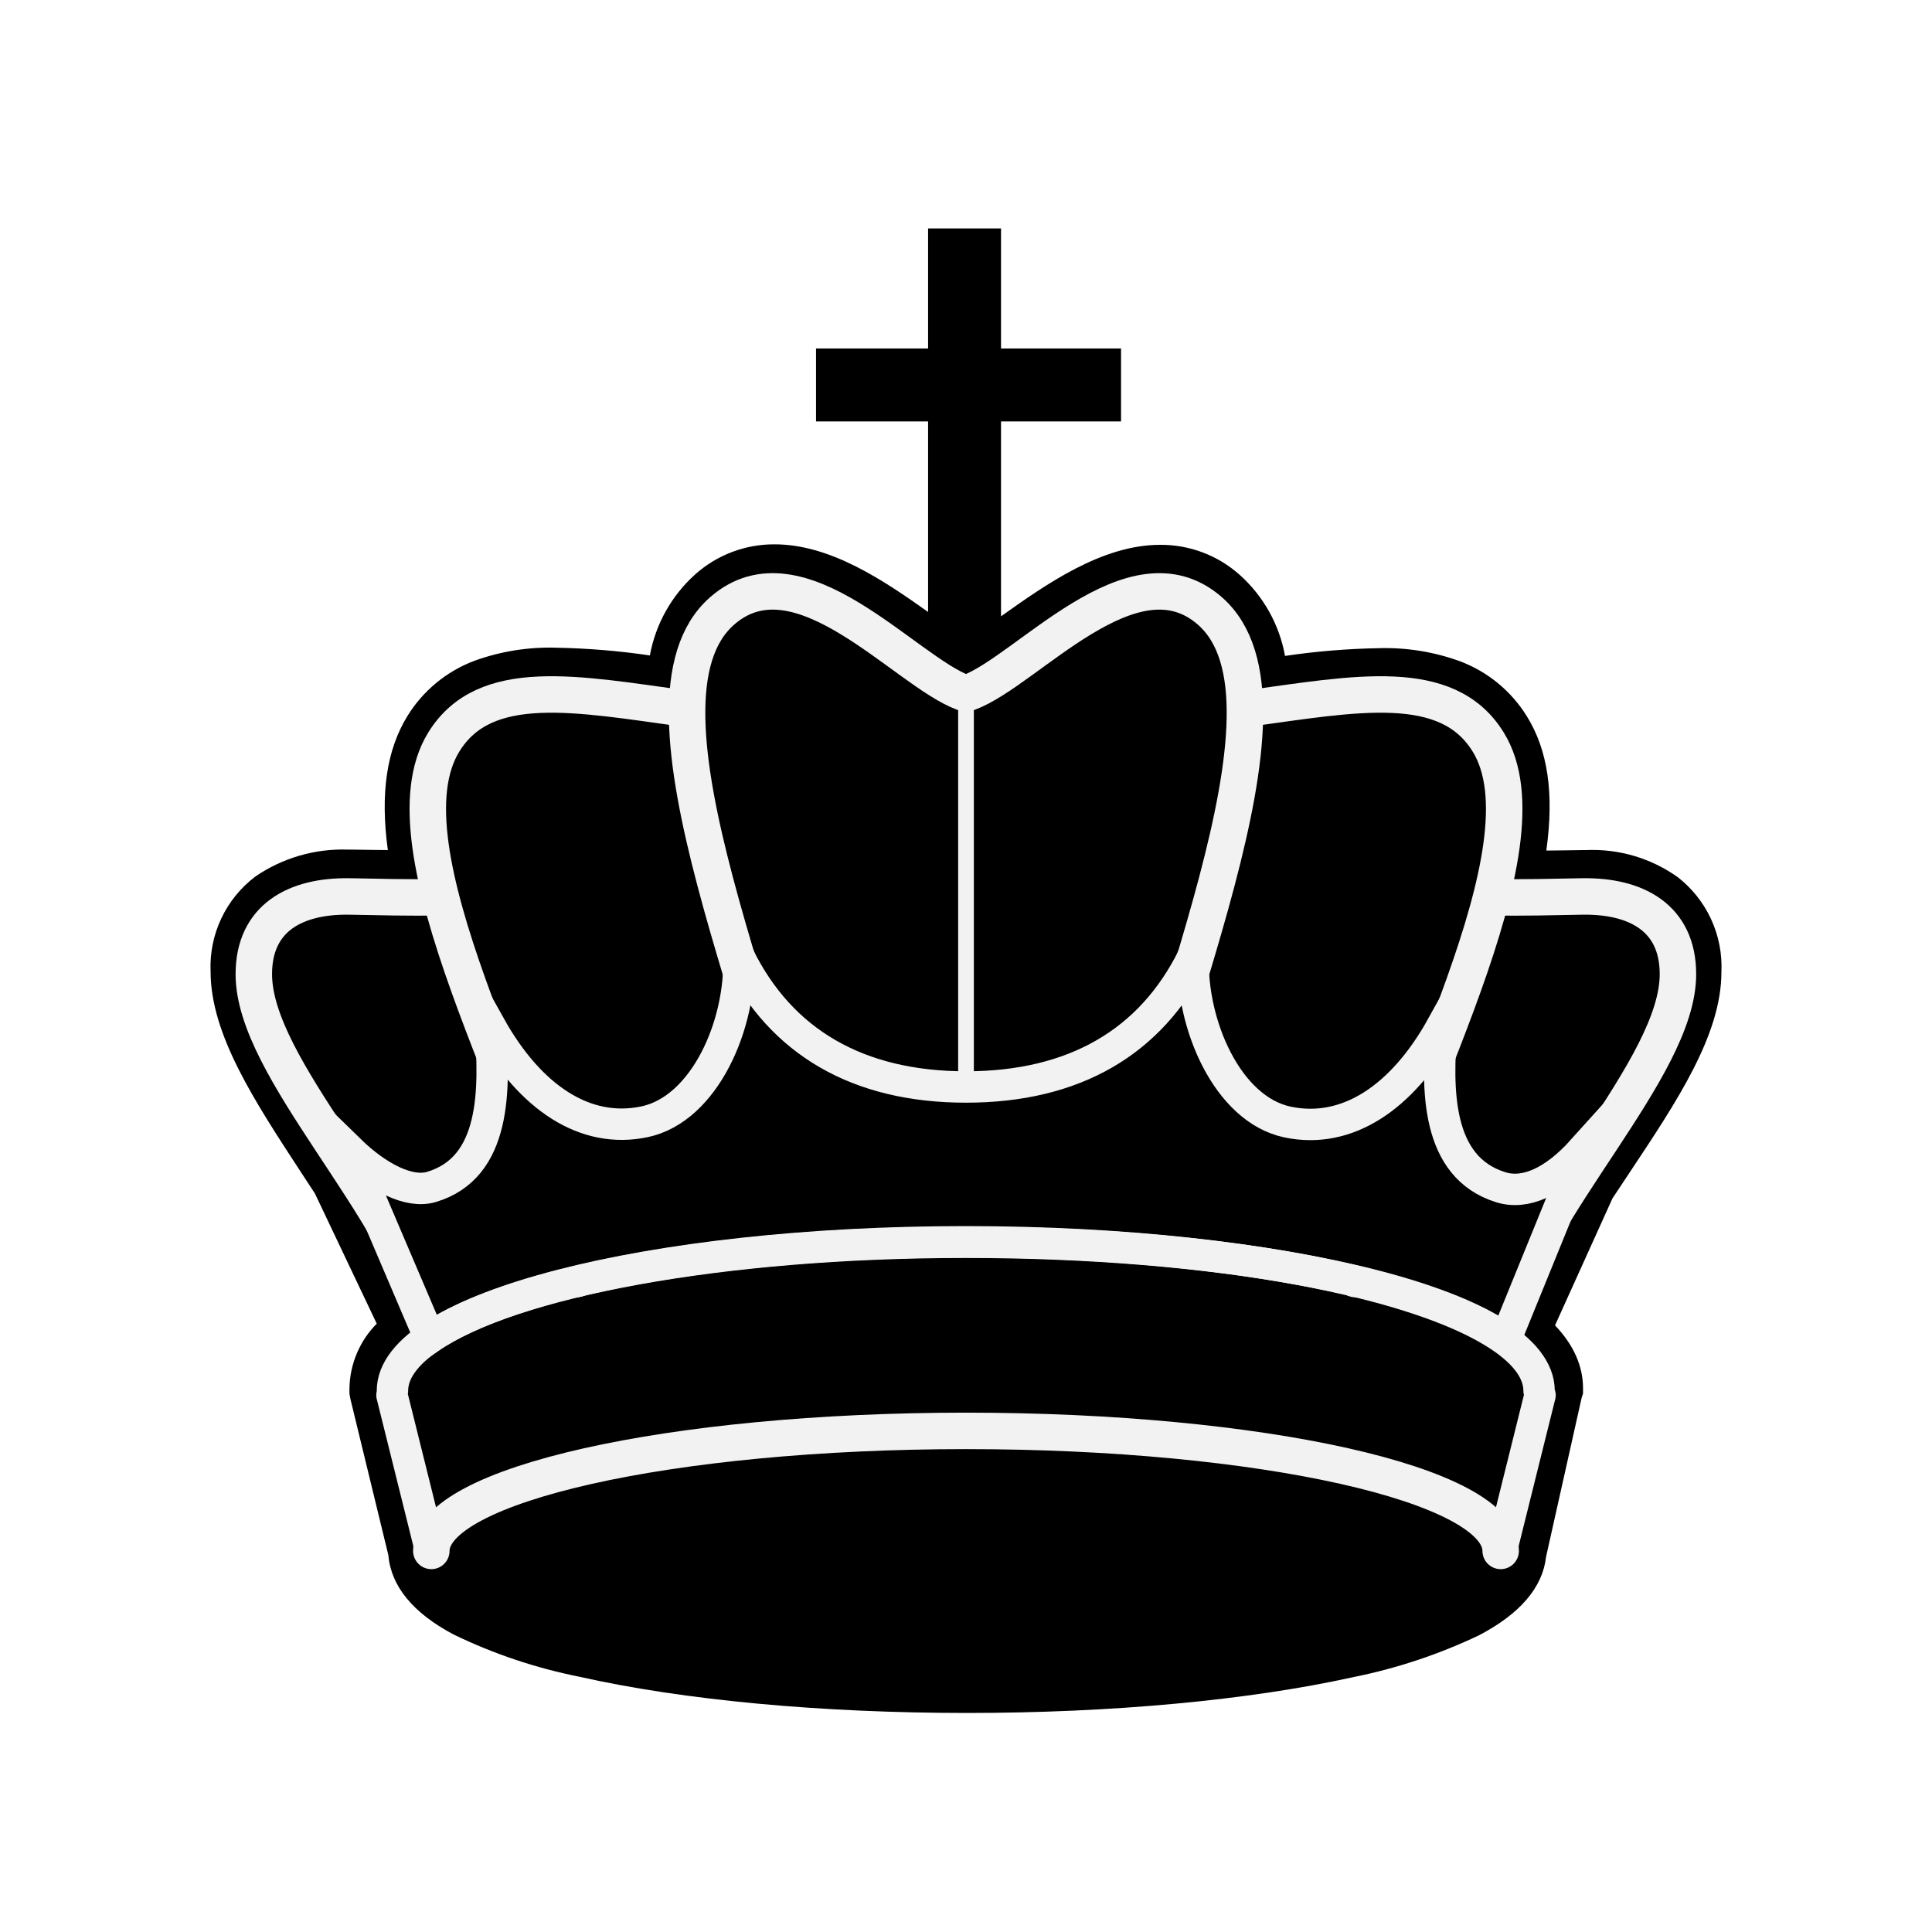
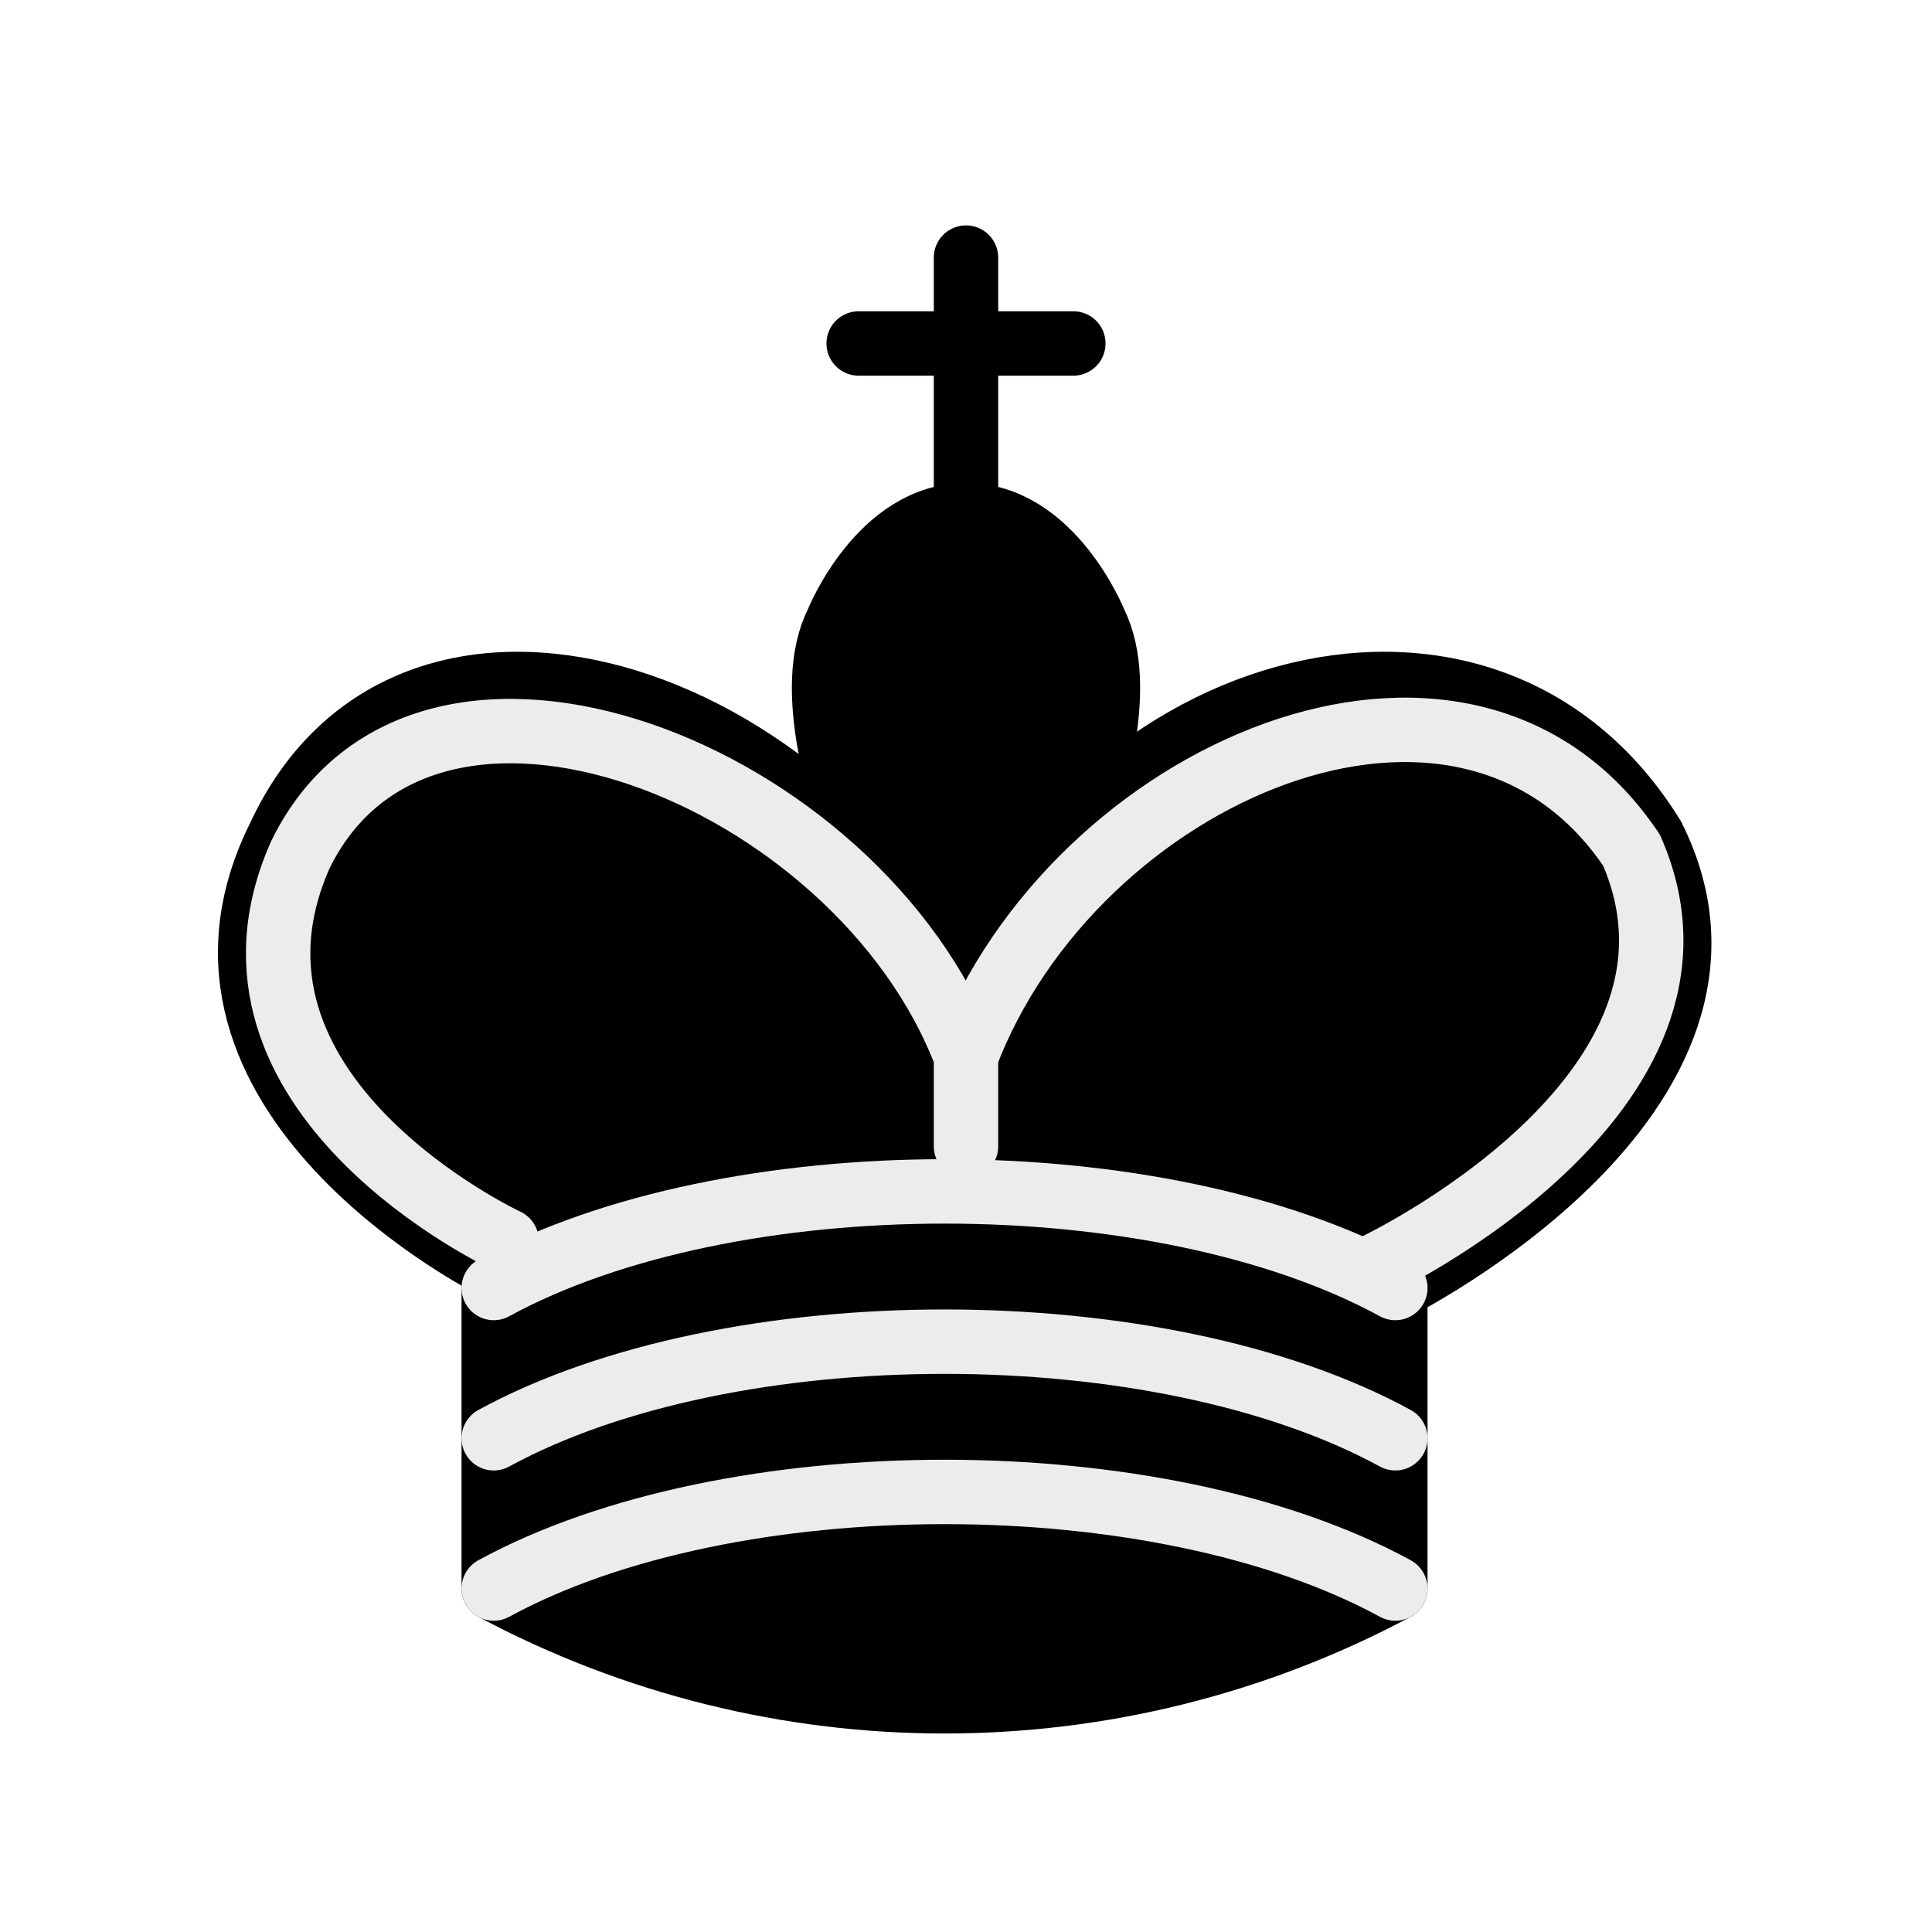
- <svg xmlns="http://www.w3.org/2000/svg" style="color-scheme:light only" viewBox="0 0 800 800">
-   <path d="M694.7 363.2a60.8 60.8 0 0 0-38-11.2h-1.4l-6.5.1-8.5.1c3.3-23.7.6-41.6-8-55.5a55.5 55.5 0 0 0-27.8-22.9 90.3 90.3 0 0 0-33.6-5.4 301 301 0 0 0-38.8 3.2 59.1 59.1 0 0 0-18.7-33.5 48.9 48.9 0 0 0-33-12.5c-24.1 0-47.2 16.3-65.9 29.6v-80.7h49.7v-30.2h-49.7V94.6h-30.2v49.7h-46.4v30.2h46.4v78.9c-18.3-13-40.4-28-63.5-28a48.9 48.9 0 0 0-33 12.5 59.4 59.4 0 0 0-18.7 33.5 304 304 0 0 0-38.9-3.2 91.3 91.3 0 0 0-33.7 5.4 55.5 55.5 0 0 0-27.8 22.9c-8.6 14-11.3 32-8.1 55.5l-8.2-.1-7-.1H144a64 64 0 0 0-38.2 11.1 46.8 46.8 0 0 0-18.6 39.4c0 26.1 18.3 53.8 37.5 83.2l5.7 8.7 25.6 53.9a39 39 0 0 0-11.3 26.8v2.2l.4 2.2 15.7 64.6c1.1 12.9 10.2 24 27 32.9a216.7 216.7 0 0 0 52.1 17.5c43.1 9.7 100.1 15 160.6 15 60 0 116.7-5.3 159.7-14.8a224 224 0 0 0 52.1-17.3c17.1-8.9 26.5-19.9 27.9-32.6l14.7-65.7.6-1.9v-2.1c0-9.4-4-18.1-11.6-26.1l23.8-52.6 7.3-11c19.4-29.2 37.8-56.7 37.8-82.7a47 47 0 0 0-18.1-39.3" />
-   <g stroke="#f2f2f2" stroke-linecap="round" stroke-miterlimit="10">
-     <g fill="none" stroke-width="15.1">
-       <path d="M182 371.5c-11.9.3-25.9-.1-37.5-.3-21.9-.3-39.4 8.7-39.4 32.2 0 39.1 60.6 95.7 73.3 146.7" />
-       <path d="M284.1 293.5c-45.6-6.3-83.3-13.8-100.3 13.7-27 43.6 35.6 150.7 55.1 222.4" />
-       <path d="M398.9 286.8c-24.3-9-67.9-61.7-99.8-33.9-43.6 37.9 22.9 173.9 38.1 260.5m280.7-141.9c11.9.3 25.9-.1 37.5-.3 21.9-.3 39.4 8.7 39.4 32.2 0 39.1-60.6 95.7-73.3 146.7" />
-       <path d="M515.9 293.5c45.6-6.3 83.3-13.8 100.3 13.7 27 43.6-35.6 150.7-55.1 222.4" />
-       <path d="M401.1 286.8c24.3-9 67.9-61.7 99.8-33.9 43.6 37.9-22.9 173.9-38.1 260.5" />
-     </g>
-     <path stroke-width="13" d="M177.9 554c34-23.3 120.6-39.6 222-39.6 102.5 0 190.3 16.3 223.6 40l31.8-78.1c-11.8 13.1-23.7 18.5-33.9 15.3-26.9-8.4-26.5-40.6-24.4-66.5-16.4 29.5-39.3 44.7-63.9 39.5-24.9-5.3-40-40.5-39-68.6-17.5 35.6-49.4 54.1-94.1 54.1s-76.6-18.6-94.1-54.2c1.1 28.1-14 63.3-39 68.6-24.6 5.2-47.4-10-63.9-39.5 1.9 25.9 2.6 58.5-24.4 66.5-9.1 2.7-22.1-3.8-33.9-15.3z" />
-     <g fill="none">
-       <path stroke-width="13" d="M162.5 575.9c0-34.3 106.3-61.7 237.4-61.7s237.4 27.3 237.4 61.7m-475 1.8 16.2 65.1m459.2-65.1-16.2 65.1" />
-       <path stroke-width="15.1" d="M178.6 642.2c0-27.4 99.1-49.7 221.4-49.7s221.4 22.2 221.4 49.7" />
-       <path stroke-width="6.5" d="M400 286.8v160.9" />
-     </g>
+ <svg xmlns="http://www.w3.org/2000/svg" style="color-scheme:light only" viewBox="0 0 45 45">
+   <g fill="none" fill-rule="evenodd" stroke="#000" stroke-linecap="round" stroke-linejoin="round" stroke-width="1.5">
+     <path stroke-linejoin="miter" d="M22.5 11.6V6" />
+     <path fill="#000" stroke-linecap="butt" stroke-linejoin="miter" d="M22.5 25s4.5-7.5 3-10.5c0 0-1-2.5-3-2.5s-3 2.5-3 2.5c-1.5 3 3 10.5 3 10.5" />
+     <path fill="#000" d="M11.5 37a22.3 22.3 0 0 0 21 0v-7s9-4.5 6-10.5c-4-6.5-13.5-3.5-16 4V27v-3.5c-3.5-7.5-13-10.5-16-4-3 6 5 10 5 10z" />
+     <path stroke-linejoin="miter" d="M20 8h5" />
+     <path stroke="#ececec" d="M32 29.5s8.5-4 6-9.7C34.1 14 25 18 22.5 24.6v2.1-2.1C20 18 9.9 14 7 19.9c-2.5 5.6 4.8 9 4.8 9" />
+     <path stroke="#ececec" d="M11.5 30c5.5-3 15.5-3 21 0m-21 3.5c5.5-3 15.5-3 21 0m-21 3.5c5.5-3 15.5-3 21 0" />
  </g>
</svg>
